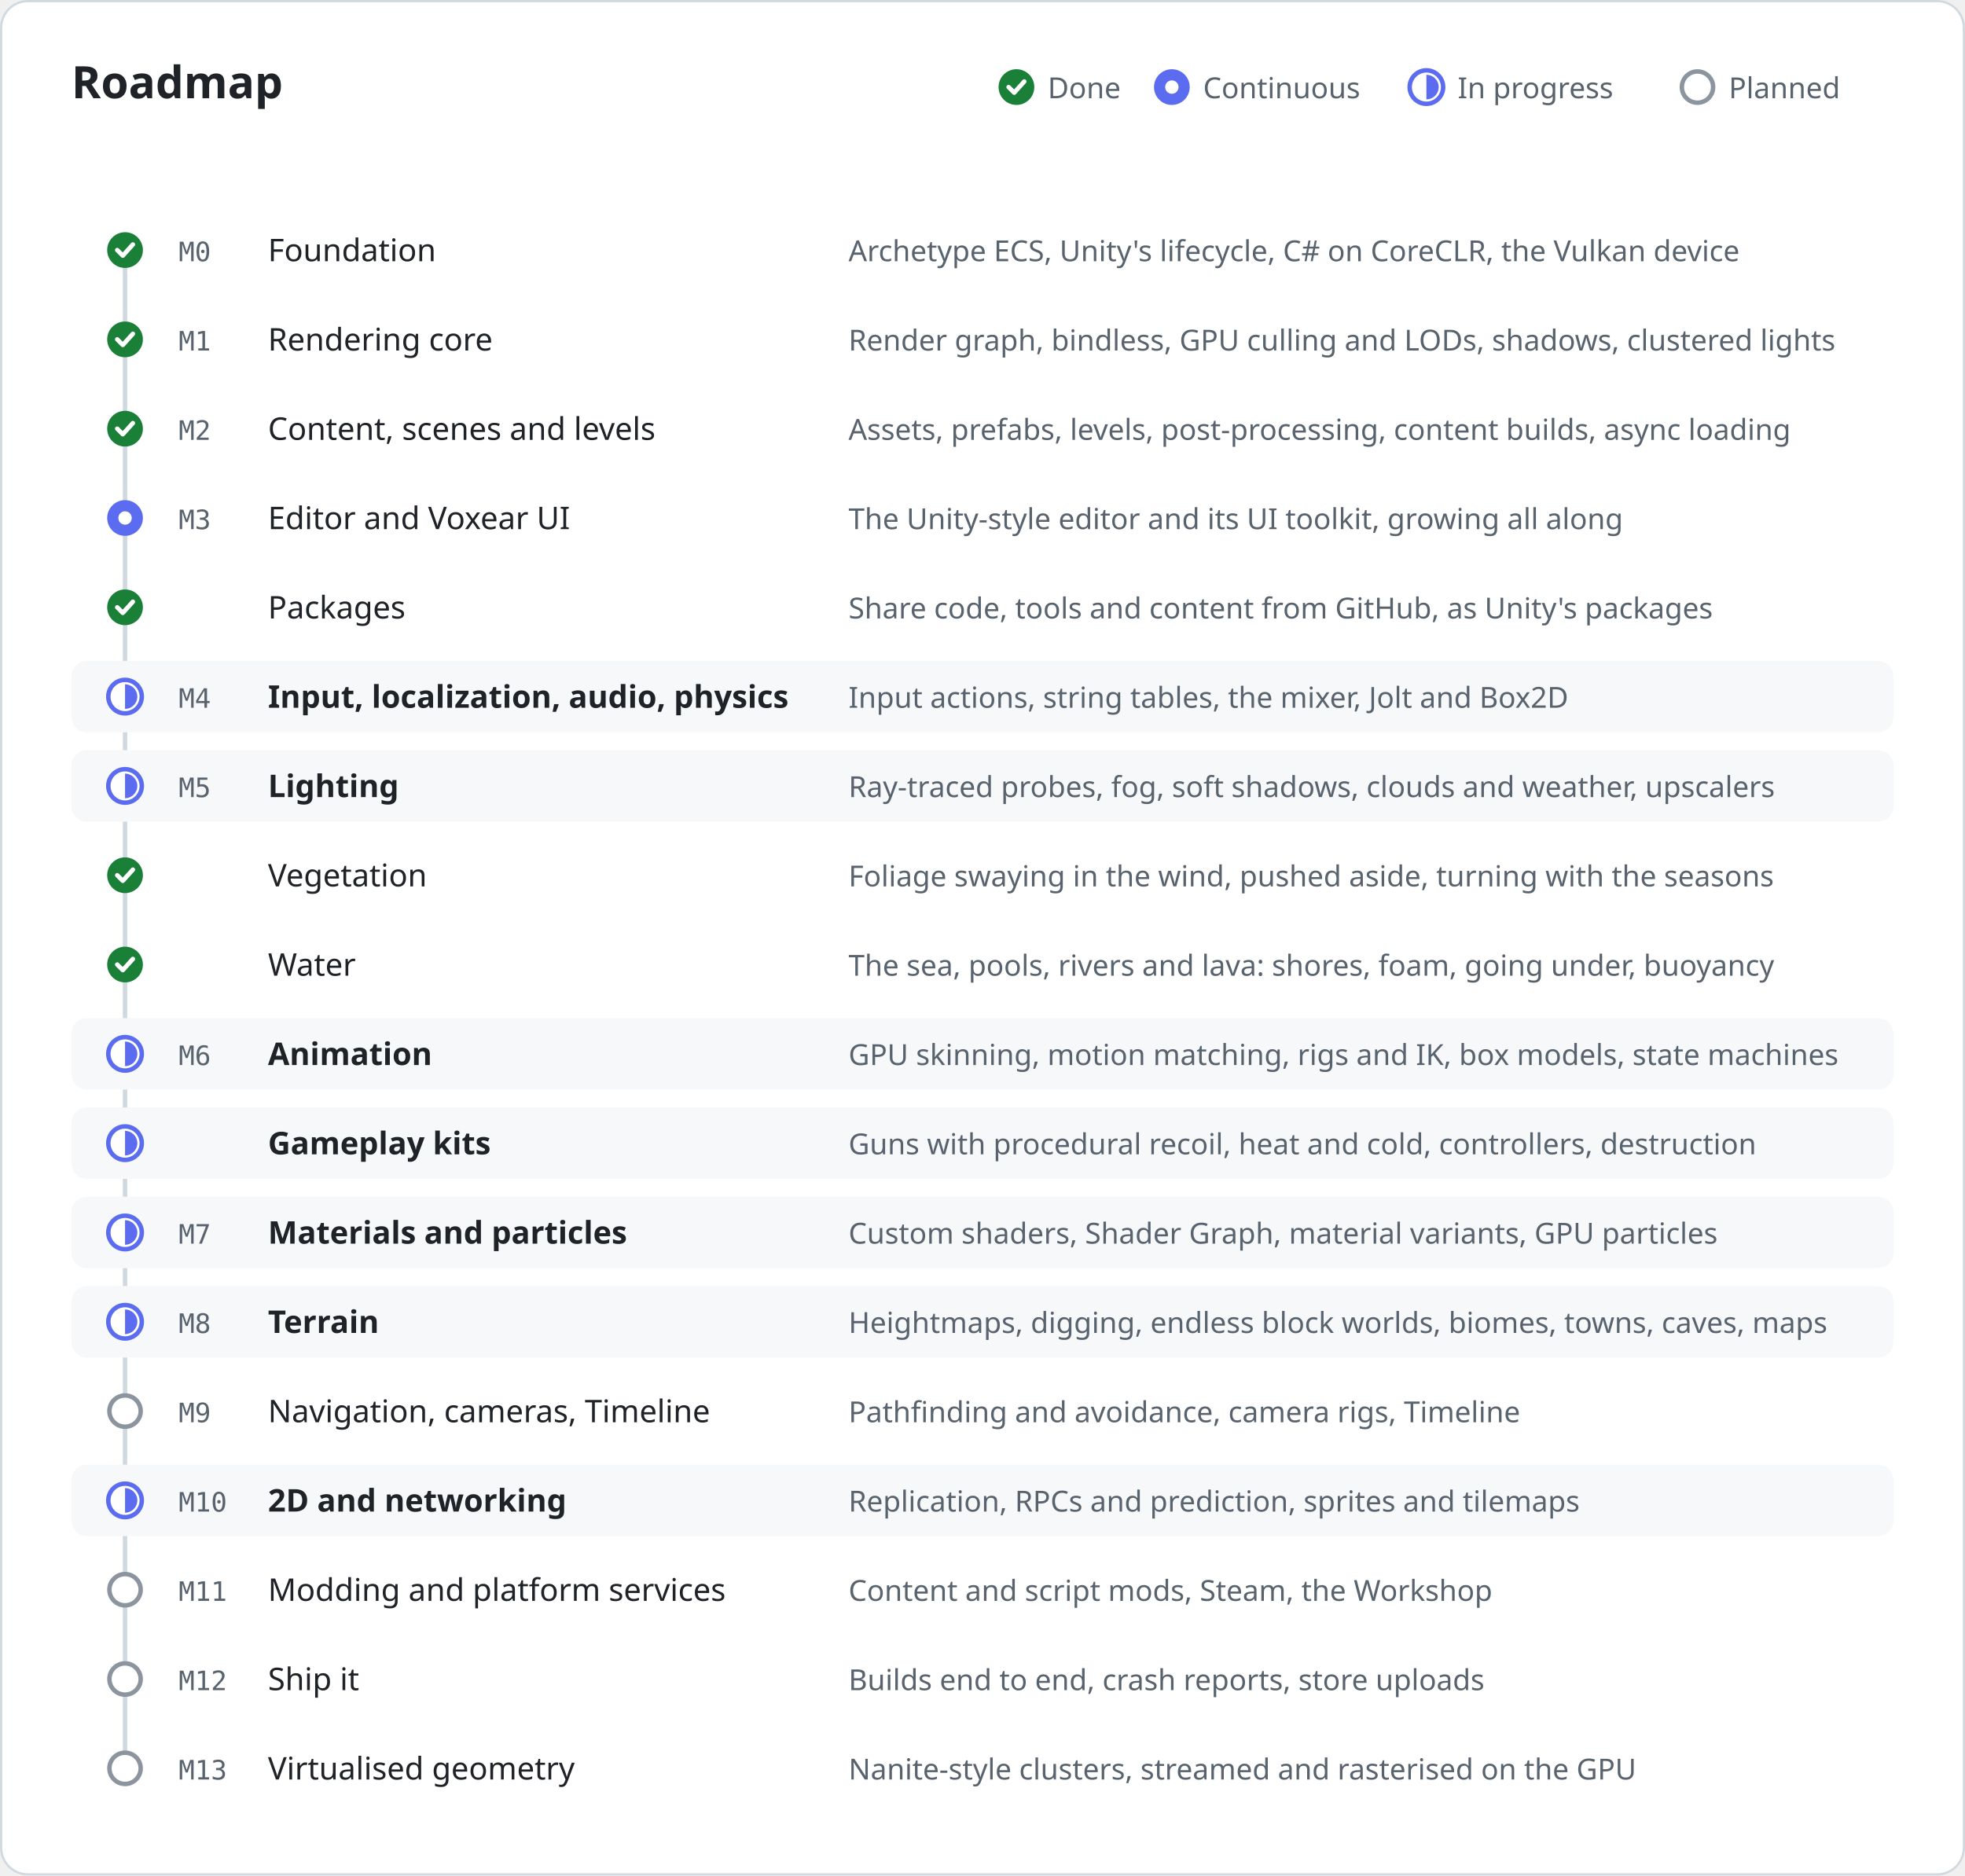
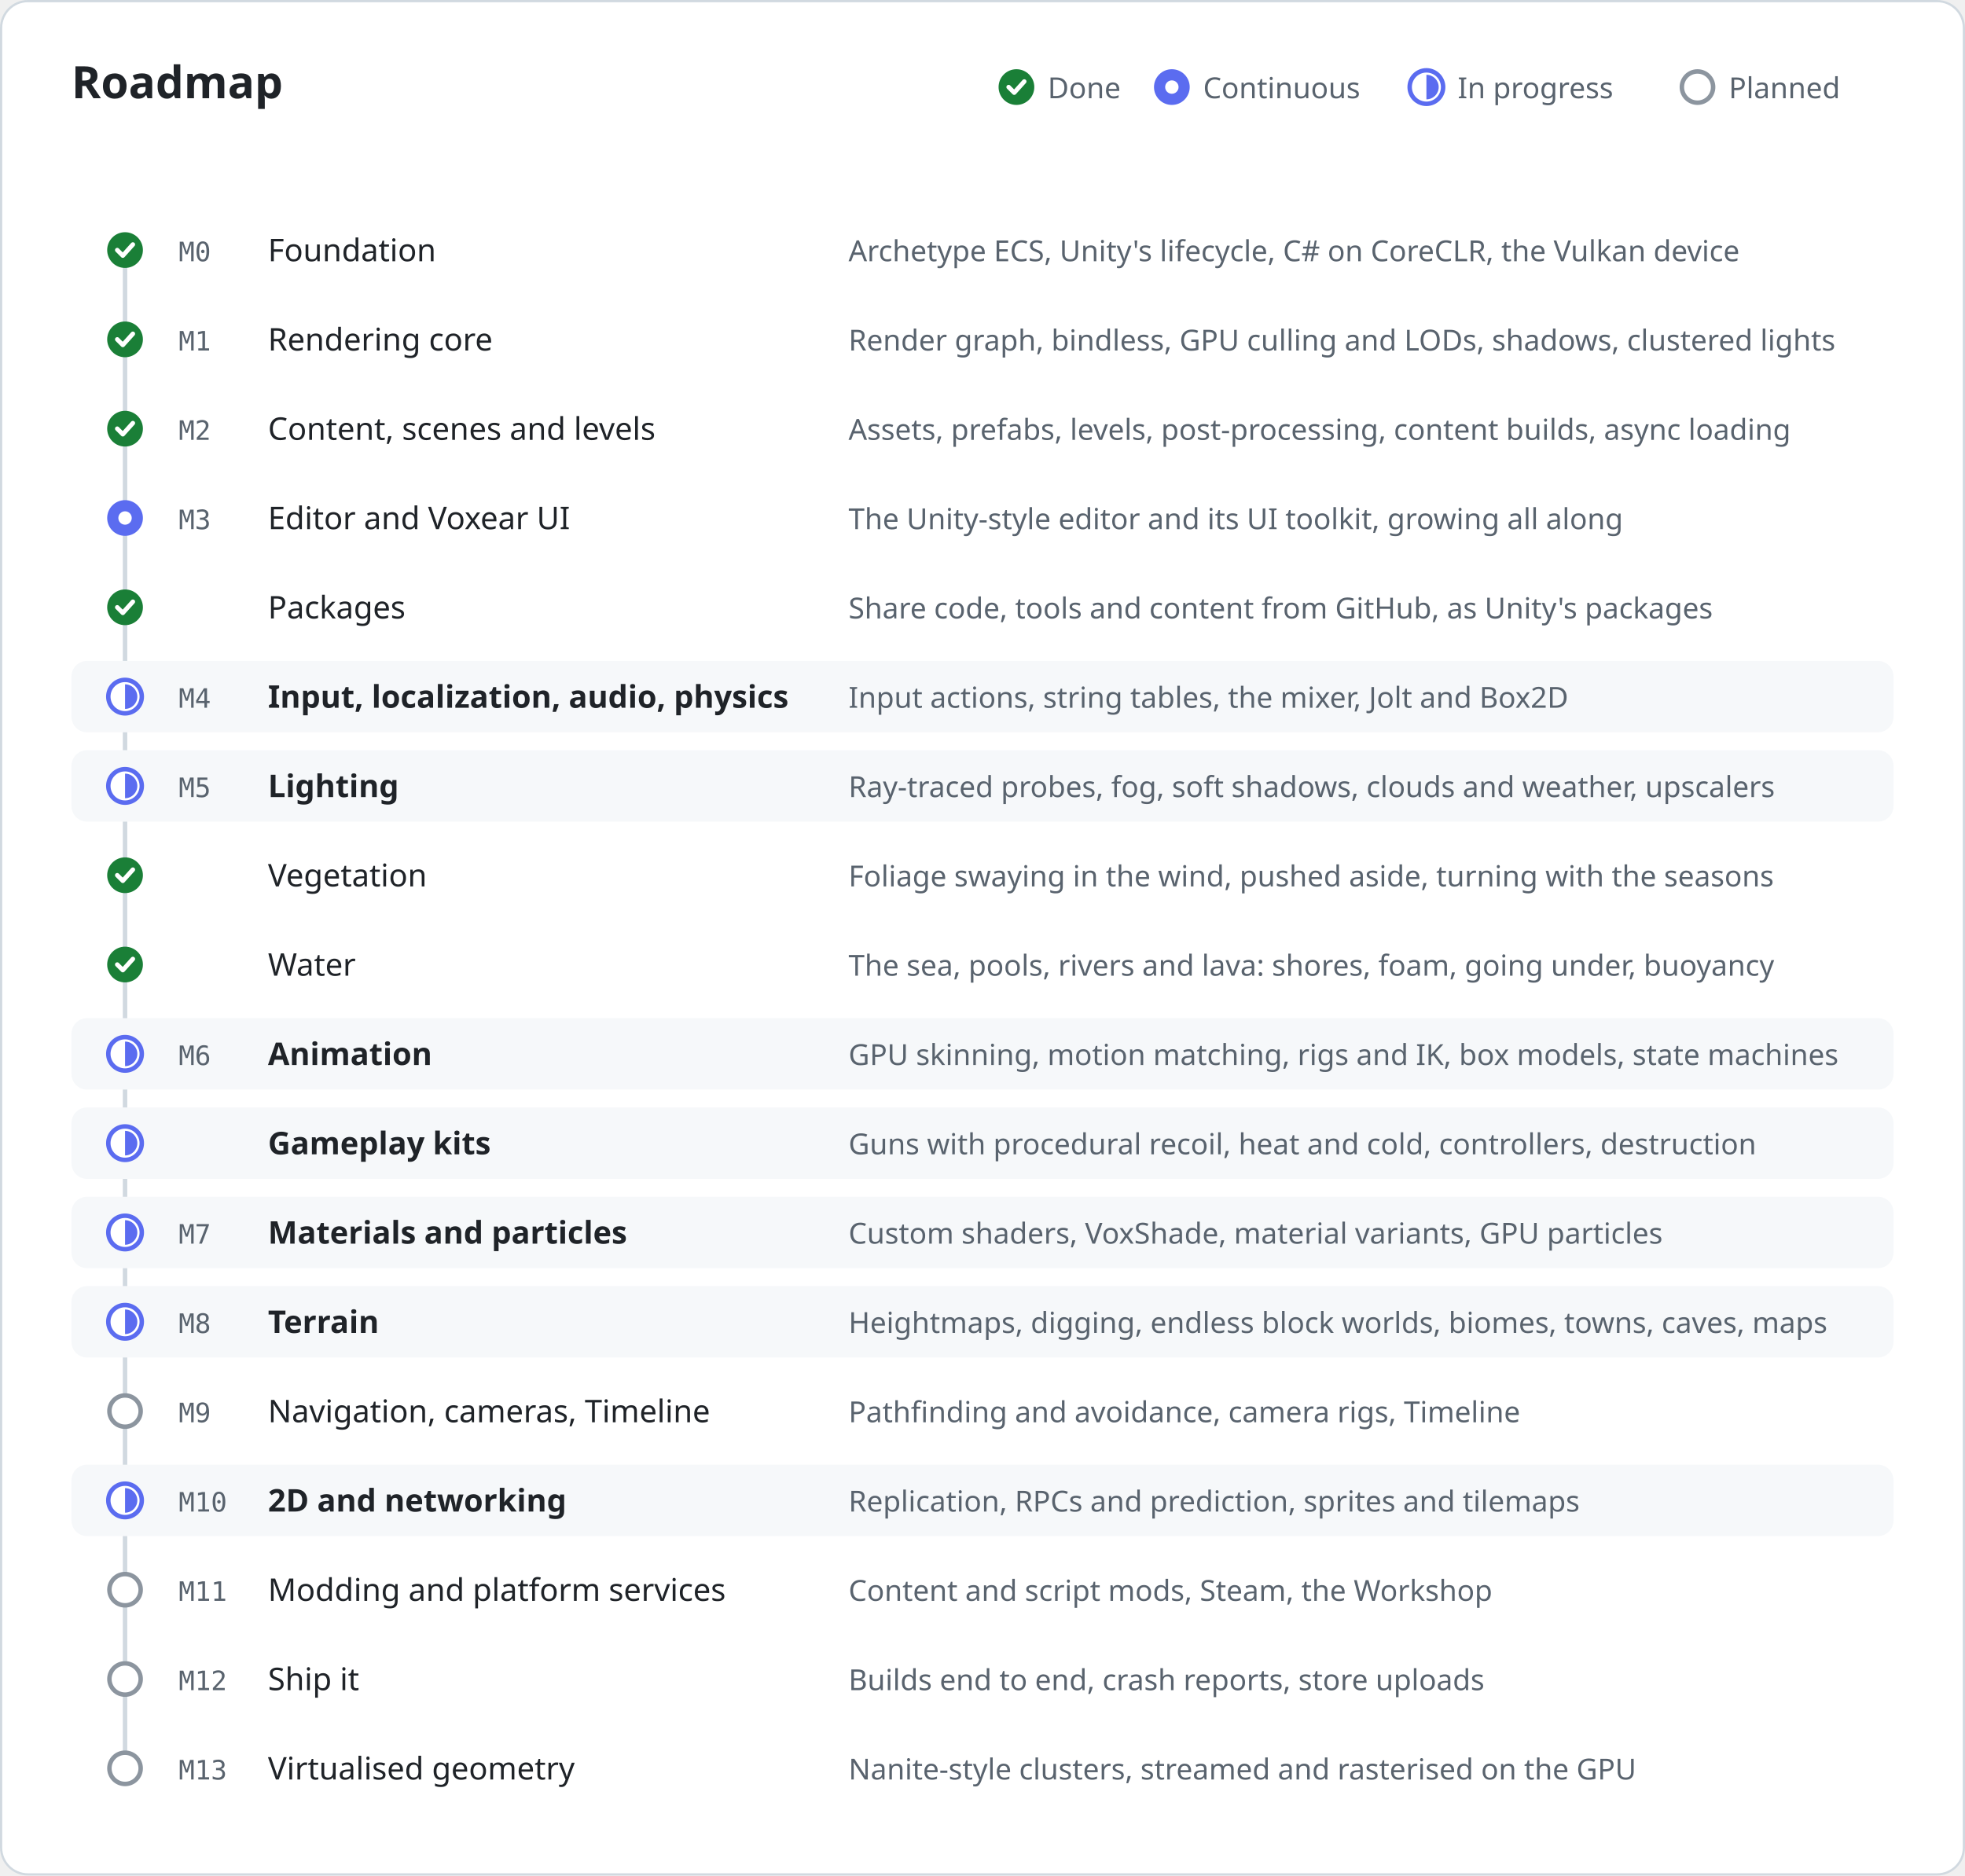
<svg xmlns="http://www.w3.org/2000/svg" width="880" height="840" viewBox="0 0 880 840" role="img" aria-label="Voxear roadmap">
  <rect x="0.5" y="0.5" width="879" height="839" rx="12" fill="#ffffff" stroke="#d1d9e0" />
  <text x="32" y="44" font-family="-apple-system, BlinkMacSystemFont, 'Segoe UI', 'Noto Sans', Helvetica, Arial, sans-serif" font-size="20" font-weight="600" fill="#1f2328">Roadmap</text>
  <circle cx="760.2" cy="39" r="7" fill="#ffffff" stroke="#8c959f" stroke-width="2" />
  <text x="774.2" y="44" font-family="-apple-system, BlinkMacSystemFont, 'Segoe UI', 'Noto Sans', Helvetica, Arial, sans-serif" font-size="13" fill="#59636e">Planned</text>
  <circle cx="638.8" cy="39" r="7.5" fill="#ffffff" stroke="#5b6cf0" stroke-width="2" />
  <path d="M638.8 33.5 a5.5 5.5 0 0 1 0 11 z" fill="#5b6cf0" />
  <text x="652.8" y="44" font-family="-apple-system, BlinkMacSystemFont, 'Segoe UI', 'Noto Sans', Helvetica, Arial, sans-serif" font-size="13" fill="#59636e">In progress</text>
  <circle cx="524.8" cy="39" r="8" fill="#5b6cf0" />
  <circle cx="524.8" cy="39" r="3" fill="#ffffff" />
  <text x="538.8" y="44" font-family="-apple-system, BlinkMacSystemFont, 'Segoe UI', 'Noto Sans', Helvetica, Arial, sans-serif" font-size="13" fill="#59636e">Continuous</text>
  <circle cx="455.2" cy="39" r="8" fill="#1a7f37" />
  <path d="M451.7 39 l2.5 2.5 l4.5-5" fill="none" stroke="#ffffff" stroke-width="2" stroke-linecap="round" stroke-linejoin="round" />
  <text x="469.2" y="44" font-family="-apple-system, BlinkMacSystemFont, 'Segoe UI', 'Noto Sans', Helvetica, Arial, sans-serif" font-size="13" fill="#59636e">Done</text>
  <line x1="56" y1="112" x2="56" y2="792" stroke="#d1d9e0" stroke-width="2" />
  <circle cx="56" cy="112" r="8" fill="#1a7f37" />
  <path d="M52.5 112 l2.5 2.5 l4.5-5" fill="none" stroke="#ffffff" stroke-width="2" stroke-linecap="round" stroke-linejoin="round" />
  <text x="80" y="117" font-family="ui-monospace, SFMono-Regular, 'SF Mono', Menlo, Consolas, monospace" font-size="12" fill="#59636e">M0</text>
  <text x="120" y="117" font-family="-apple-system, BlinkMacSystemFont, 'Segoe UI', 'Noto Sans', Helvetica, Arial, sans-serif" font-size="14" font-weight="500" fill="#1f2328">Foundation</text>
  <text x="380" y="117" font-family="-apple-system, BlinkMacSystemFont, 'Segoe UI', 'Noto Sans', Helvetica, Arial, sans-serif" font-size="13" fill="#59636e">Archetype ECS, Unity's lifecycle, C# on CoreCLR, the Vulkan device</text>
  <circle cx="56" cy="152" r="8" fill="#1a7f37" />
  <path d="M52.5 152 l2.5 2.5 l4.5-5" fill="none" stroke="#ffffff" stroke-width="2" stroke-linecap="round" stroke-linejoin="round" />
  <text x="80" y="157" font-family="ui-monospace, SFMono-Regular, 'SF Mono', Menlo, Consolas, monospace" font-size="12" fill="#59636e">M1</text>
  <text x="120" y="157" font-family="-apple-system, BlinkMacSystemFont, 'Segoe UI', 'Noto Sans', Helvetica, Arial, sans-serif" font-size="14" font-weight="500" fill="#1f2328">Rendering core</text>
  <text x="380" y="157" font-family="-apple-system, BlinkMacSystemFont, 'Segoe UI', 'Noto Sans', Helvetica, Arial, sans-serif" font-size="13" fill="#59636e">Render graph, bindless, GPU culling and LODs, shadows, clustered lights</text>
  <circle cx="56" cy="192" r="8" fill="#1a7f37" />
  <path d="M52.5 192 l2.5 2.5 l4.5-5" fill="none" stroke="#ffffff" stroke-width="2" stroke-linecap="round" stroke-linejoin="round" />
  <text x="80" y="197" font-family="ui-monospace, SFMono-Regular, 'SF Mono', Menlo, Consolas, monospace" font-size="12" fill="#59636e">M2</text>
  <text x="120" y="197" font-family="-apple-system, BlinkMacSystemFont, 'Segoe UI', 'Noto Sans', Helvetica, Arial, sans-serif" font-size="14" font-weight="500" fill="#1f2328">Content, scenes and levels</text>
  <text x="380" y="197" font-family="-apple-system, BlinkMacSystemFont, 'Segoe UI', 'Noto Sans', Helvetica, Arial, sans-serif" font-size="13" fill="#59636e">Assets, prefabs, levels, post-processing, content builds, async loading</text>
  <circle cx="56" cy="232" r="8" fill="#5b6cf0" />
  <circle cx="56" cy="232" r="3" fill="#ffffff" />
  <text x="80" y="237" font-family="ui-monospace, SFMono-Regular, 'SF Mono', Menlo, Consolas, monospace" font-size="12" fill="#59636e">M3</text>
  <text x="120" y="237" font-family="-apple-system, BlinkMacSystemFont, 'Segoe UI', 'Noto Sans', Helvetica, Arial, sans-serif" font-size="14" font-weight="500" fill="#1f2328">Editor and Voxear UI</text>
  <text x="380" y="237" font-family="-apple-system, BlinkMacSystemFont, 'Segoe UI', 'Noto Sans', Helvetica, Arial, sans-serif" font-size="13" fill="#59636e">The Unity-style editor and its UI toolkit, growing all along</text>
  <circle cx="56" cy="272" r="8" fill="#1a7f37" />
  <path d="M52.5 272 l2.5 2.5 l4.5-5" fill="none" stroke="#ffffff" stroke-width="2" stroke-linecap="round" stroke-linejoin="round" />
  <text x="80" y="277" font-family="ui-monospace, SFMono-Regular, 'SF Mono', Menlo, Consolas, monospace" font-size="12" fill="#59636e" />
  <text x="120" y="277" font-family="-apple-system, BlinkMacSystemFont, 'Segoe UI', 'Noto Sans', Helvetica, Arial, sans-serif" font-size="14" font-weight="500" fill="#1f2328">Packages</text>
  <text x="380" y="277" font-family="-apple-system, BlinkMacSystemFont, 'Segoe UI', 'Noto Sans', Helvetica, Arial, sans-serif" font-size="13" fill="#59636e">Share code, tools and content from GitHub, as Unity's packages</text>
  <rect x="32" y="296" width="816" height="32" rx="7" fill="#f6f8fa" />
  <circle cx="56" cy="312" r="7.5" fill="#ffffff" stroke="#5b6cf0" stroke-width="2" />
  <path d="M56 306.5 a5.5 5.5 0 0 1 0 11 z" fill="#5b6cf0" />
  <text x="80" y="317" font-family="ui-monospace, SFMono-Regular, 'SF Mono', Menlo, Consolas, monospace" font-size="12" fill="#59636e">M4</text>
  <text x="120" y="317" font-family="-apple-system, BlinkMacSystemFont, 'Segoe UI', 'Noto Sans', Helvetica, Arial, sans-serif" font-size="14" font-weight="600" fill="#1f2328">Input, localization, audio, physics</text>
  <text x="380" y="317" font-family="-apple-system, BlinkMacSystemFont, 'Segoe UI', 'Noto Sans', Helvetica, Arial, sans-serif" font-size="13" fill="#59636e">Input actions, string tables, the mixer, Jolt and Box2D</text>
  <rect x="32" y="336" width="816" height="32" rx="7" fill="#f6f8fa" />
  <circle cx="56" cy="352" r="7.5" fill="#ffffff" stroke="#5b6cf0" stroke-width="2" />
  <path d="M56 346.5 a5.5 5.5 0 0 1 0 11 z" fill="#5b6cf0" />
  <text x="80" y="357" font-family="ui-monospace, SFMono-Regular, 'SF Mono', Menlo, Consolas, monospace" font-size="12" fill="#59636e">M5</text>
  <text x="120" y="357" font-family="-apple-system, BlinkMacSystemFont, 'Segoe UI', 'Noto Sans', Helvetica, Arial, sans-serif" font-size="14" font-weight="600" fill="#1f2328">Lighting</text>
  <text x="380" y="357" font-family="-apple-system, BlinkMacSystemFont, 'Segoe UI', 'Noto Sans', Helvetica, Arial, sans-serif" font-size="13" fill="#59636e">Ray-traced probes, fog, soft shadows, clouds and weather, upscalers</text>
  <circle cx="56" cy="392" r="8" fill="#1a7f37" />
  <path d="M52.5 392 l2.5 2.5 l4.5-5" fill="none" stroke="#ffffff" stroke-width="2" stroke-linecap="round" stroke-linejoin="round" />
  <text x="80" y="397" font-family="ui-monospace, SFMono-Regular, 'SF Mono', Menlo, Consolas, monospace" font-size="12" fill="#59636e" />
  <text x="120" y="397" font-family="-apple-system, BlinkMacSystemFont, 'Segoe UI', 'Noto Sans', Helvetica, Arial, sans-serif" font-size="14" font-weight="500" fill="#1f2328">Vegetation</text>
  <text x="380" y="397" font-family="-apple-system, BlinkMacSystemFont, 'Segoe UI', 'Noto Sans', Helvetica, Arial, sans-serif" font-size="13" fill="#59636e">Foliage swaying in the wind, pushed aside, turning with the seasons</text>
  <circle cx="56" cy="432" r="8" fill="#1a7f37" />
  <path d="M52.5 432 l2.5 2.5 l4.5-5" fill="none" stroke="#ffffff" stroke-width="2" stroke-linecap="round" stroke-linejoin="round" />
  <text x="80" y="437" font-family="ui-monospace, SFMono-Regular, 'SF Mono', Menlo, Consolas, monospace" font-size="12" fill="#59636e" />
  <text x="120" y="437" font-family="-apple-system, BlinkMacSystemFont, 'Segoe UI', 'Noto Sans', Helvetica, Arial, sans-serif" font-size="14" font-weight="500" fill="#1f2328">Water</text>
  <text x="380" y="437" font-family="-apple-system, BlinkMacSystemFont, 'Segoe UI', 'Noto Sans', Helvetica, Arial, sans-serif" font-size="13" fill="#59636e">The sea, pools, rivers and lava: shores, foam, going under, buoyancy</text>
  <rect x="32" y="456" width="816" height="32" rx="7" fill="#f6f8fa" />
  <circle cx="56" cy="472" r="7.5" fill="#ffffff" stroke="#5b6cf0" stroke-width="2" />
  <path d="M56 466.5 a5.5 5.5 0 0 1 0 11 z" fill="#5b6cf0" />
  <text x="80" y="477" font-family="ui-monospace, SFMono-Regular, 'SF Mono', Menlo, Consolas, monospace" font-size="12" fill="#59636e">M6</text>
  <text x="120" y="477" font-family="-apple-system, BlinkMacSystemFont, 'Segoe UI', 'Noto Sans', Helvetica, Arial, sans-serif" font-size="14" font-weight="600" fill="#1f2328">Animation</text>
  <text x="380" y="477" font-family="-apple-system, BlinkMacSystemFont, 'Segoe UI', 'Noto Sans', Helvetica, Arial, sans-serif" font-size="13" fill="#59636e">GPU skinning, motion matching, rigs and IK, box models, state machines</text>
  <rect x="32" y="496" width="816" height="32" rx="7" fill="#f6f8fa" />
  <circle cx="56" cy="512" r="7.5" fill="#ffffff" stroke="#5b6cf0" stroke-width="2" />
  <path d="M56 506.5 a5.5 5.5 0 0 1 0 11 z" fill="#5b6cf0" />
  <text x="80" y="517" font-family="ui-monospace, SFMono-Regular, 'SF Mono', Menlo, Consolas, monospace" font-size="12" fill="#59636e" />
  <text x="120" y="517" font-family="-apple-system, BlinkMacSystemFont, 'Segoe UI', 'Noto Sans', Helvetica, Arial, sans-serif" font-size="14" font-weight="600" fill="#1f2328">Gameplay kits</text>
  <text x="380" y="517" font-family="-apple-system, BlinkMacSystemFont, 'Segoe UI', 'Noto Sans', Helvetica, Arial, sans-serif" font-size="13" fill="#59636e">Guns with procedural recoil, heat and cold, controllers, destruction</text>
  <rect x="32" y="536" width="816" height="32" rx="7" fill="#f6f8fa" />
  <circle cx="56" cy="552" r="7.5" fill="#ffffff" stroke="#5b6cf0" stroke-width="2" />
  <path d="M56 546.5 a5.5 5.5 0 0 1 0 11 z" fill="#5b6cf0" />
  <text x="80" y="557" font-family="ui-monospace, SFMono-Regular, 'SF Mono', Menlo, Consolas, monospace" font-size="12" fill="#59636e">M7</text>
  <text x="120" y="557" font-family="-apple-system, BlinkMacSystemFont, 'Segoe UI', 'Noto Sans', Helvetica, Arial, sans-serif" font-size="14" font-weight="600" fill="#1f2328">Materials and particles</text>
-   <text x="380" y="557" font-family="-apple-system, BlinkMacSystemFont, 'Segoe UI', 'Noto Sans', Helvetica, Arial, sans-serif" font-size="13" fill="#59636e">Custom shaders, Shader Graph, material variants, GPU particles</text>
+   <text x="380" y="557" font-family="-apple-system, BlinkMacSystemFont, 'Segoe UI', 'Noto Sans', Helvetica, Arial, sans-serif" font-size="13" fill="#59636e">Custom shaders, VoxShade, material variants, GPU particles</text>
  <rect x="32" y="576" width="816" height="32" rx="7" fill="#f6f8fa" />
  <circle cx="56" cy="592" r="7.5" fill="#ffffff" stroke="#5b6cf0" stroke-width="2" />
  <path d="M56 586.5 a5.5 5.5 0 0 1 0 11 z" fill="#5b6cf0" />
  <text x="80" y="597" font-family="ui-monospace, SFMono-Regular, 'SF Mono', Menlo, Consolas, monospace" font-size="12" fill="#59636e">M8</text>
  <text x="120" y="597" font-family="-apple-system, BlinkMacSystemFont, 'Segoe UI', 'Noto Sans', Helvetica, Arial, sans-serif" font-size="14" font-weight="600" fill="#1f2328">Terrain</text>
  <text x="380" y="597" font-family="-apple-system, BlinkMacSystemFont, 'Segoe UI', 'Noto Sans', Helvetica, Arial, sans-serif" font-size="13" fill="#59636e">Heightmaps, digging, endless block worlds, biomes, towns, caves, maps</text>
  <circle cx="56" cy="632" r="7" fill="#ffffff" stroke="#8c959f" stroke-width="2" />
  <text x="80" y="637" font-family="ui-monospace, SFMono-Regular, 'SF Mono', Menlo, Consolas, monospace" font-size="12" fill="#59636e">M9</text>
  <text x="120" y="637" font-family="-apple-system, BlinkMacSystemFont, 'Segoe UI', 'Noto Sans', Helvetica, Arial, sans-serif" font-size="14" font-weight="500" fill="#1f2328">Navigation, cameras, Timeline</text>
  <text x="380" y="637" font-family="-apple-system, BlinkMacSystemFont, 'Segoe UI', 'Noto Sans', Helvetica, Arial, sans-serif" font-size="13" fill="#59636e">Pathfinding and avoidance, camera rigs, Timeline</text>
  <rect x="32" y="656" width="816" height="32" rx="7" fill="#f6f8fa" />
  <circle cx="56" cy="672" r="7.5" fill="#ffffff" stroke="#5b6cf0" stroke-width="2" />
  <path d="M56 666.5 a5.5 5.5 0 0 1 0 11 z" fill="#5b6cf0" />
  <text x="80" y="677" font-family="ui-monospace, SFMono-Regular, 'SF Mono', Menlo, Consolas, monospace" font-size="12" fill="#59636e">M10</text>
  <text x="120" y="677" font-family="-apple-system, BlinkMacSystemFont, 'Segoe UI', 'Noto Sans', Helvetica, Arial, sans-serif" font-size="14" font-weight="600" fill="#1f2328">2D and networking</text>
  <text x="380" y="677" font-family="-apple-system, BlinkMacSystemFont, 'Segoe UI', 'Noto Sans', Helvetica, Arial, sans-serif" font-size="13" fill="#59636e">Replication, RPCs and prediction, sprites and tilemaps</text>
  <circle cx="56" cy="712" r="7" fill="#ffffff" stroke="#8c959f" stroke-width="2" />
  <text x="80" y="717" font-family="ui-monospace, SFMono-Regular, 'SF Mono', Menlo, Consolas, monospace" font-size="12" fill="#59636e">M11</text>
  <text x="120" y="717" font-family="-apple-system, BlinkMacSystemFont, 'Segoe UI', 'Noto Sans', Helvetica, Arial, sans-serif" font-size="14" font-weight="500" fill="#1f2328">Modding and platform services</text>
  <text x="380" y="717" font-family="-apple-system, BlinkMacSystemFont, 'Segoe UI', 'Noto Sans', Helvetica, Arial, sans-serif" font-size="13" fill="#59636e">Content and script mods, Steam, the Workshop</text>
  <circle cx="56" cy="752" r="7" fill="#ffffff" stroke="#8c959f" stroke-width="2" />
  <text x="80" y="757" font-family="ui-monospace, SFMono-Regular, 'SF Mono', Menlo, Consolas, monospace" font-size="12" fill="#59636e">M12</text>
  <text x="120" y="757" font-family="-apple-system, BlinkMacSystemFont, 'Segoe UI', 'Noto Sans', Helvetica, Arial, sans-serif" font-size="14" font-weight="500" fill="#1f2328">Ship it</text>
  <text x="380" y="757" font-family="-apple-system, BlinkMacSystemFont, 'Segoe UI', 'Noto Sans', Helvetica, Arial, sans-serif" font-size="13" fill="#59636e">Builds end to end, crash reports, store uploads</text>
  <circle cx="56" cy="792" r="7" fill="#ffffff" stroke="#8c959f" stroke-width="2" />
  <text x="80" y="797" font-family="ui-monospace, SFMono-Regular, 'SF Mono', Menlo, Consolas, monospace" font-size="12" fill="#59636e">M13</text>
  <text x="120" y="797" font-family="-apple-system, BlinkMacSystemFont, 'Segoe UI', 'Noto Sans', Helvetica, Arial, sans-serif" font-size="14" font-weight="500" fill="#1f2328">Virtualised geometry</text>
  <text x="380" y="797" font-family="-apple-system, BlinkMacSystemFont, 'Segoe UI', 'Noto Sans', Helvetica, Arial, sans-serif" font-size="13" fill="#59636e">Nanite-style clusters, streamed and rasterised on the GPU</text>
</svg>
